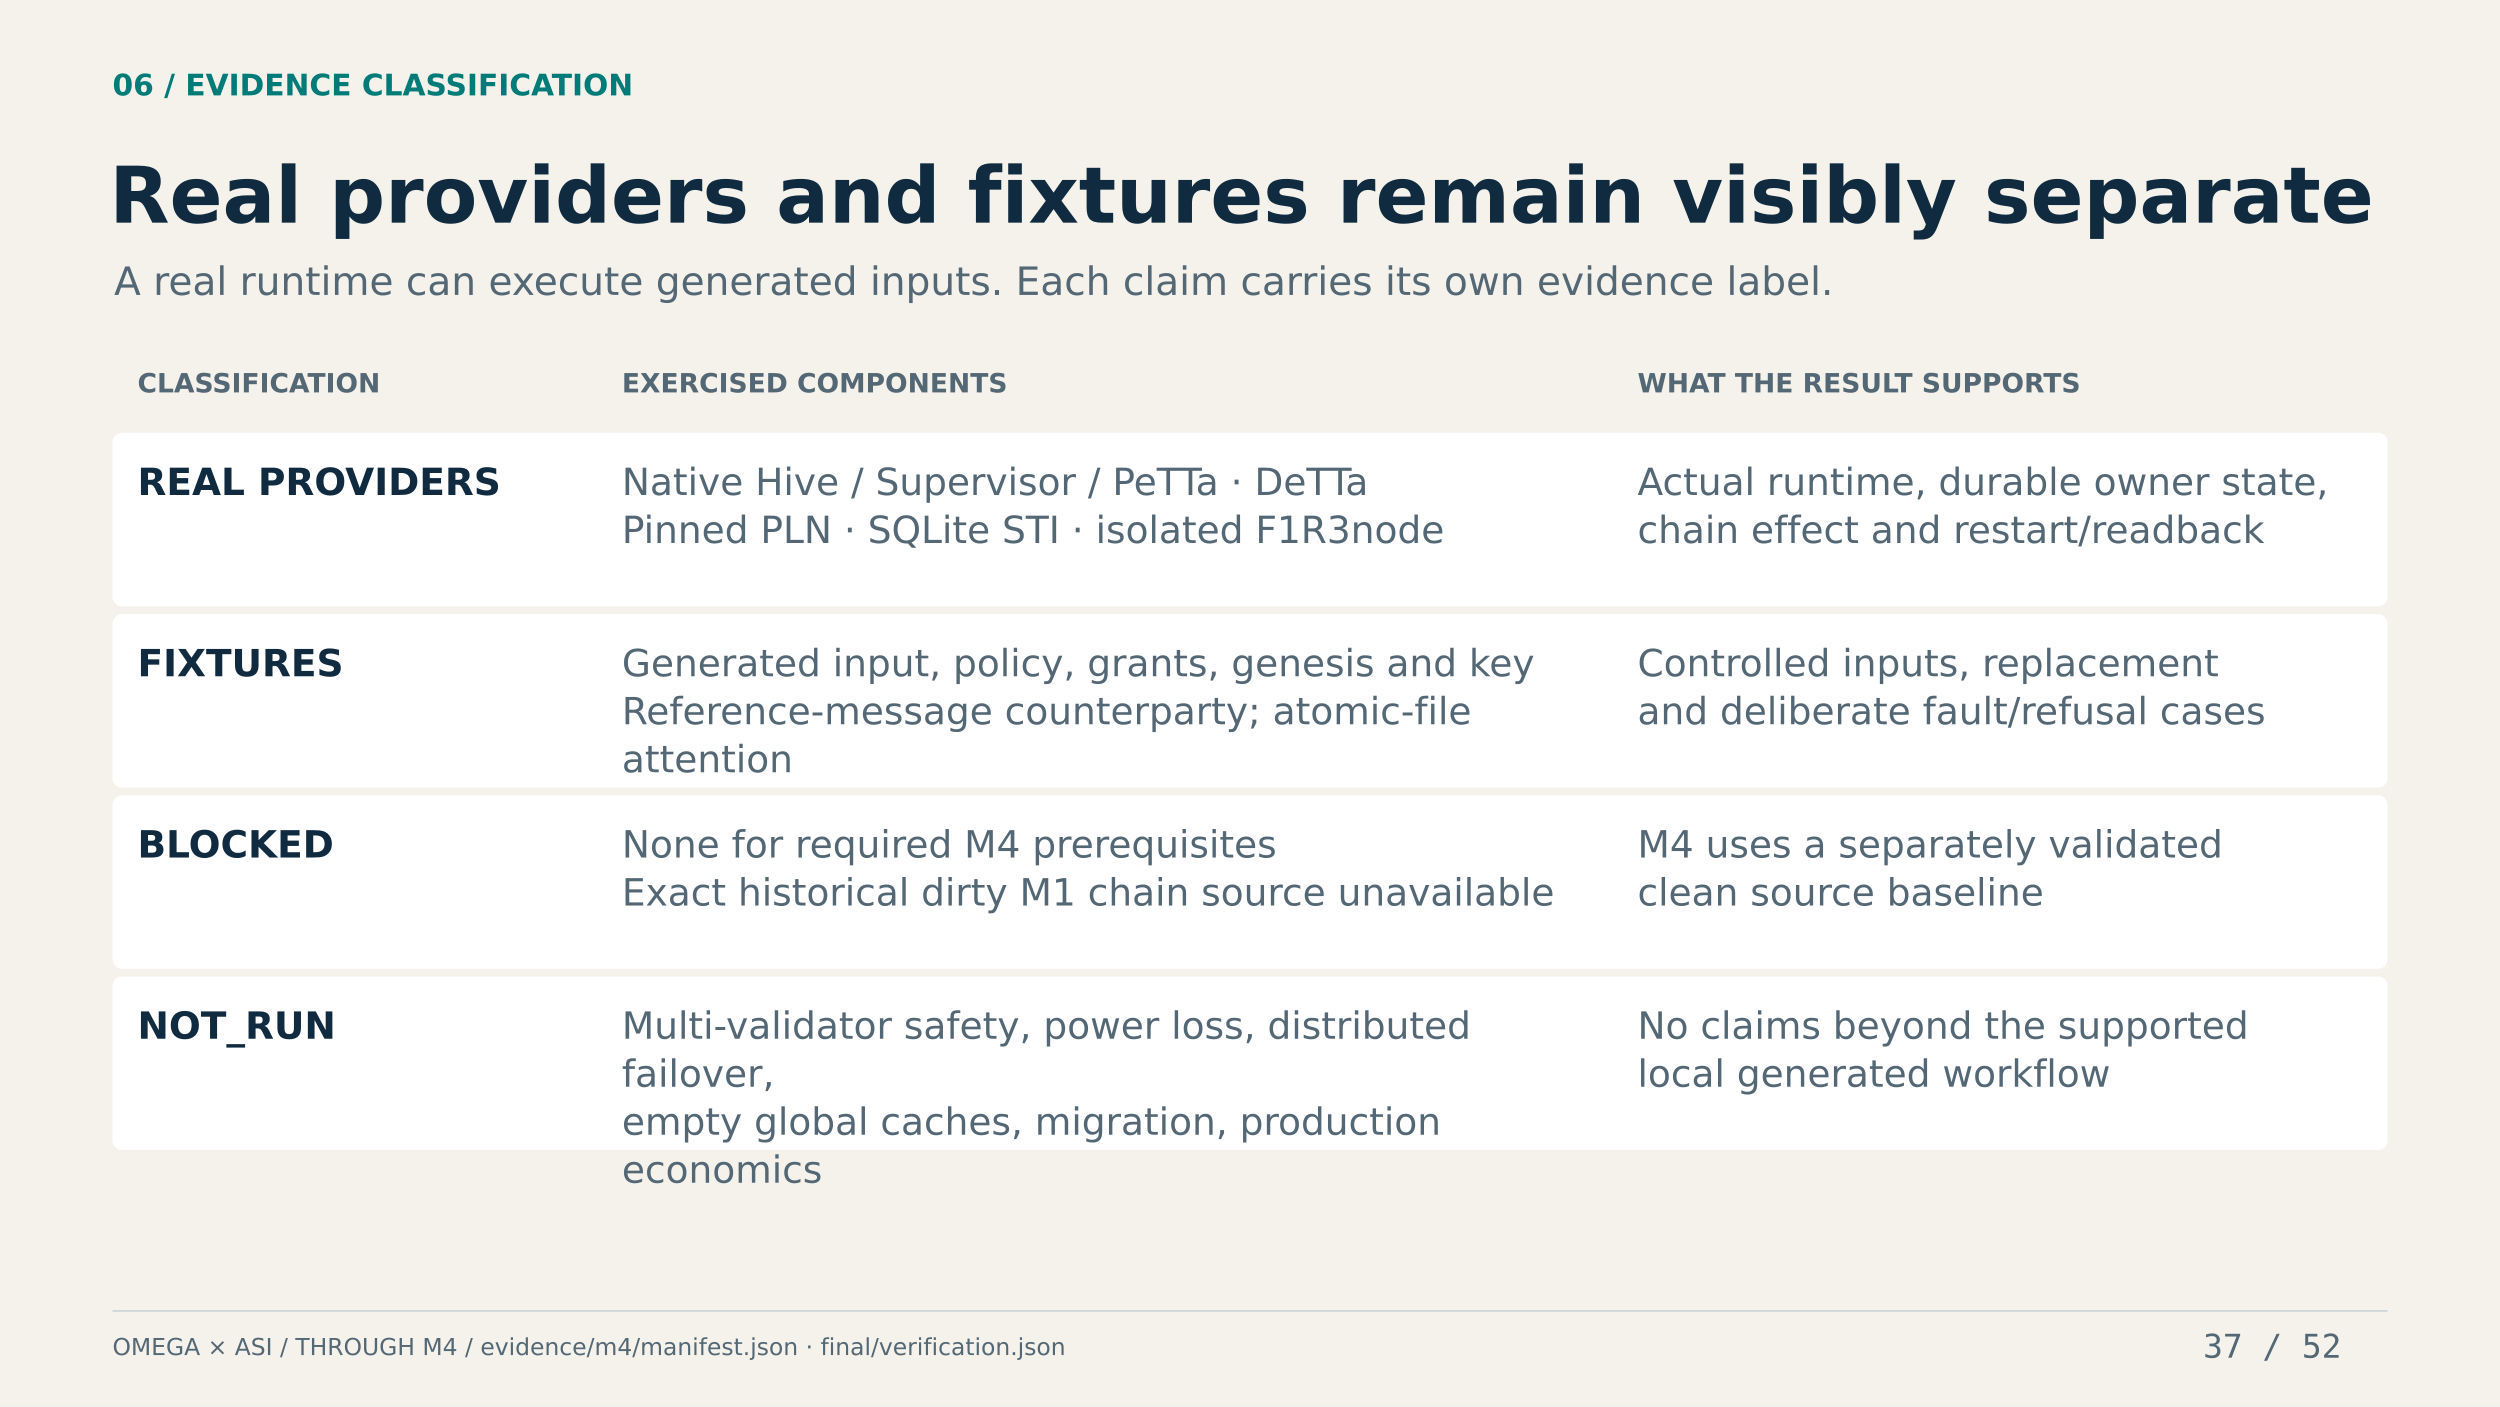
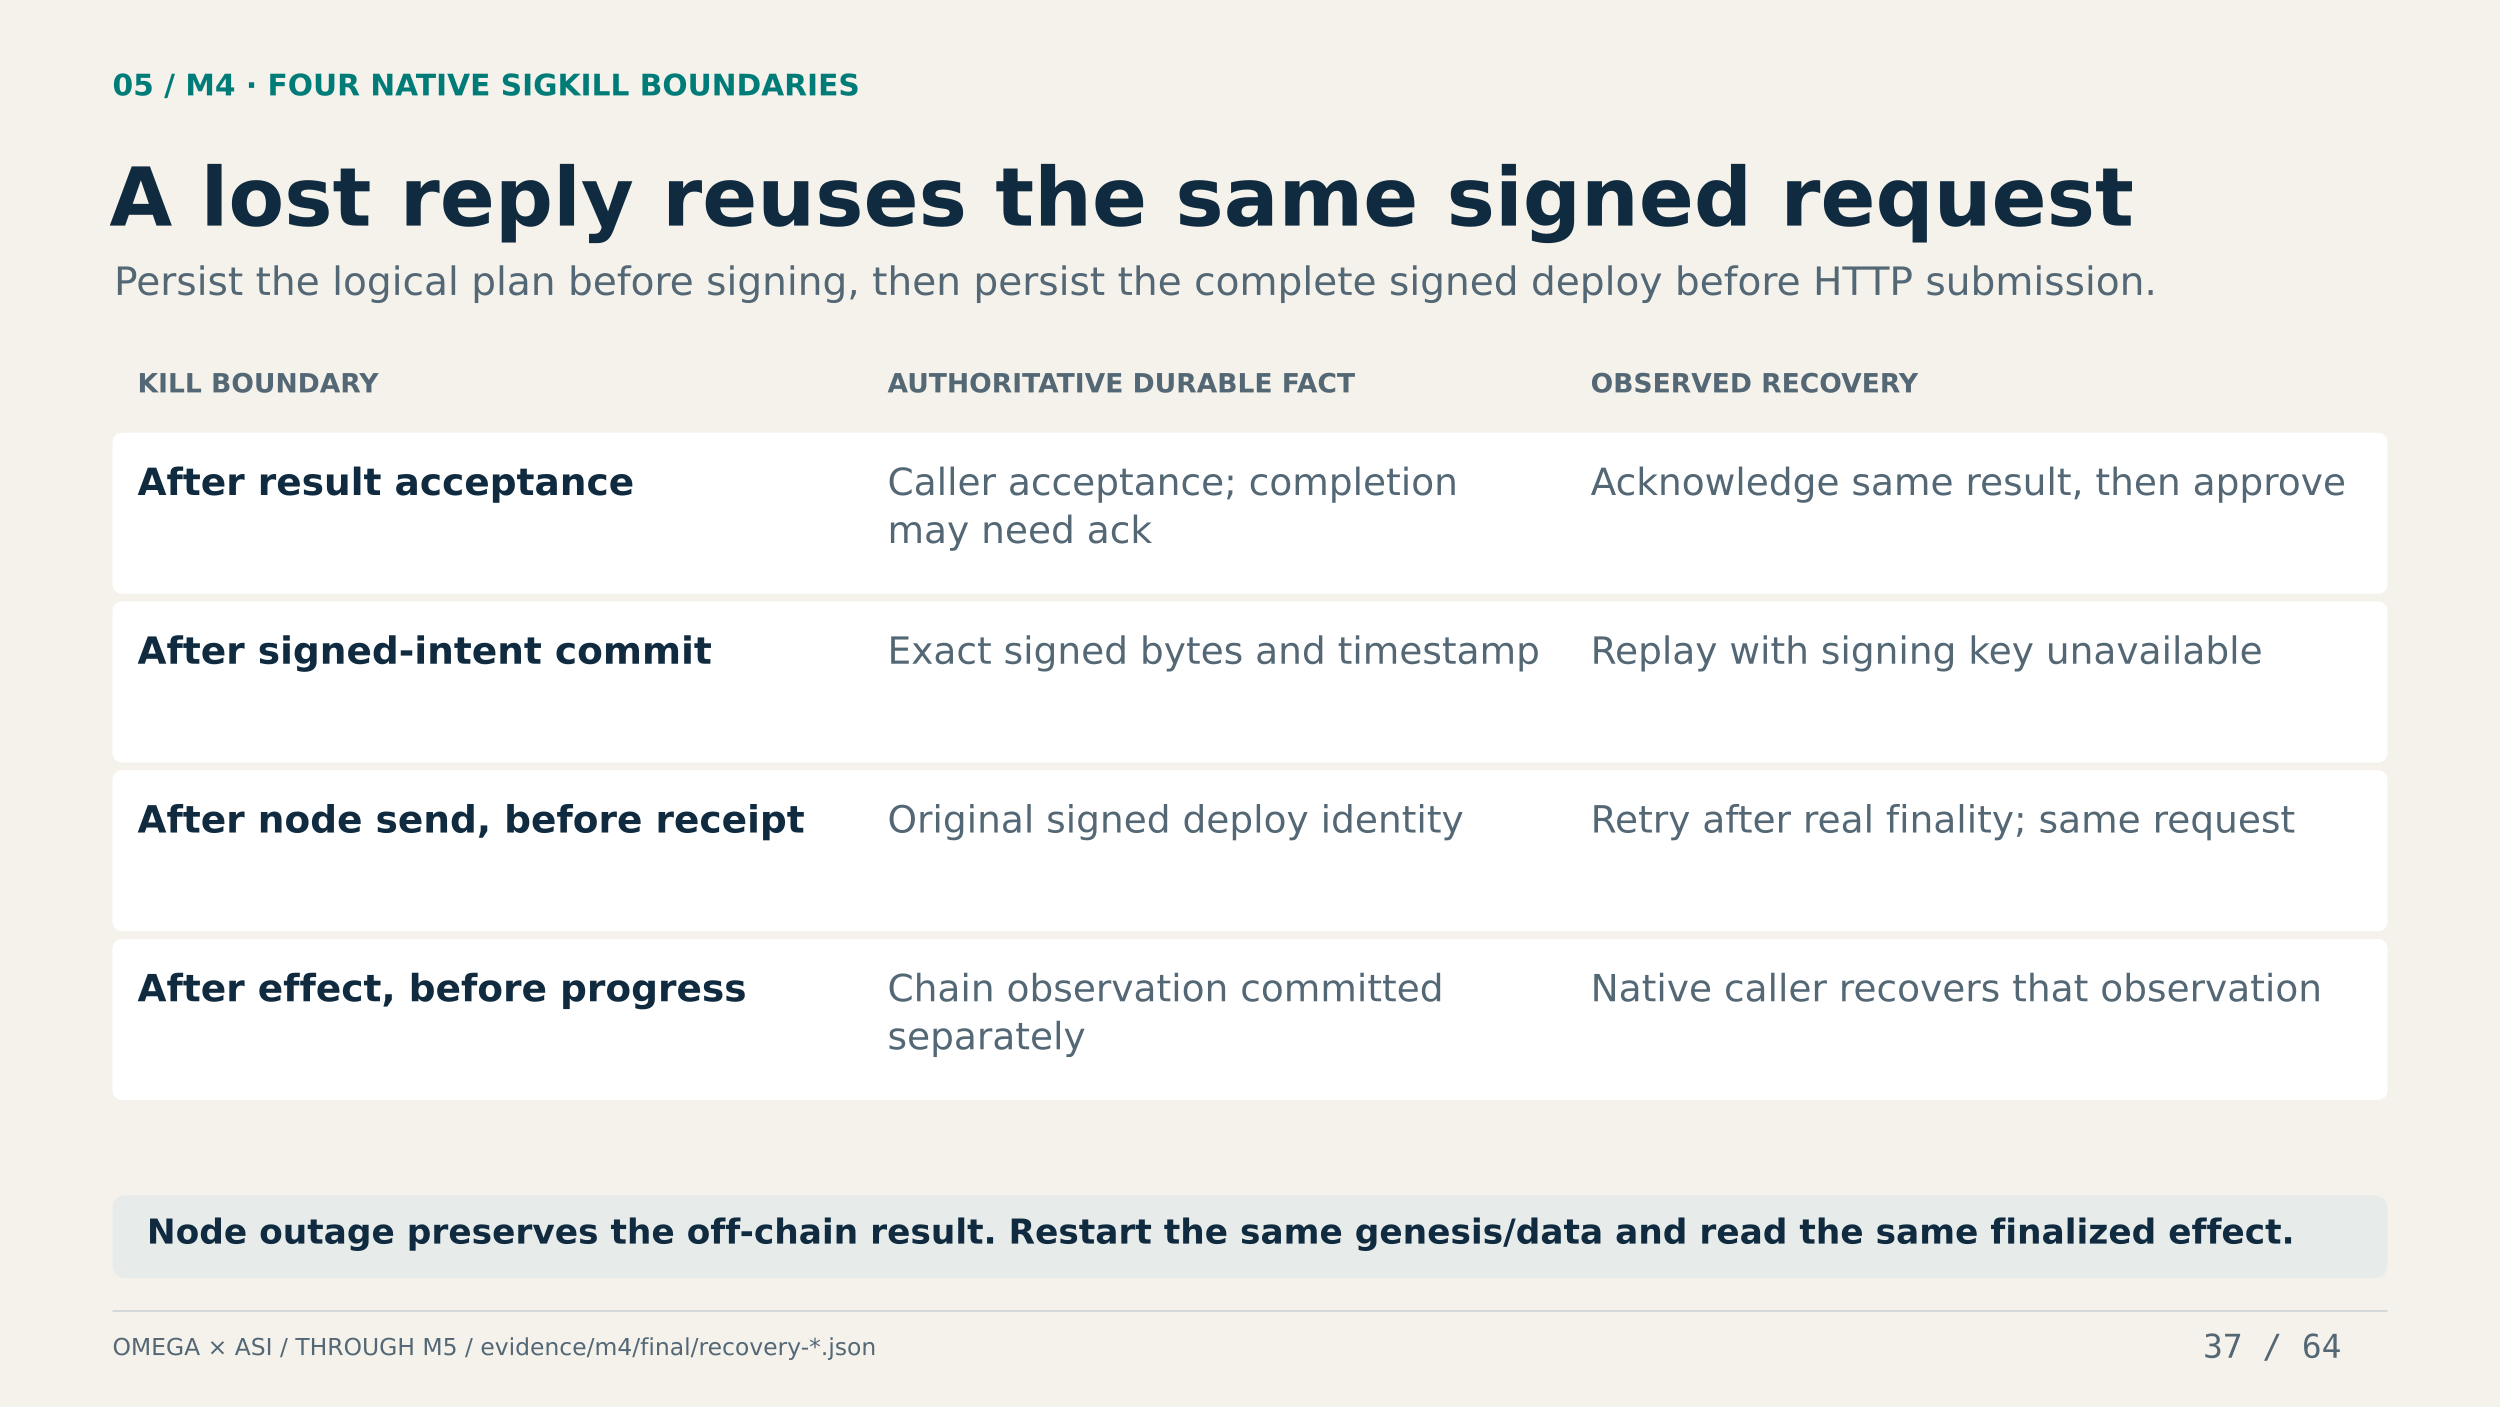
<svg xmlns="http://www.w3.org/2000/svg" width="1600" height="900" viewBox="0 0 1600 900" role="img" aria-labelledby="title desc">
  <rect width="1600" height="900" fill="#F4F2EB" />
-   <text x="72" y="61.05" font-family="DejaVu Sans" font-size="19" font-weight="700" fill="#007C78">06 / EVIDENCE CLASSIFICATION</text>
-   <text x="70" y="142.5" font-family="DejaVu Sans" font-size="50" font-weight="700" fill="#102B3F">Real providers and fixtures remain visibly separate</text>
-   <text x="73" y="188.75" font-family="DejaVu Sans" font-size="25" font-weight="400" fill="#536775">A real runtime can execute generated inputs. Each claim carries its own evidence label.</text>
-   <text x="88" y="251.15" font-family="DejaVu Sans" font-size="17" font-weight="700" fill="#536775">CLASSIFICATION</text>
-   <text x="398" y="251.15" font-family="DejaVu Sans" font-size="17" font-weight="700" fill="#536775">EXERCISED COMPONENTS</text>
-   <text x="1048" y="251.15" font-family="DejaVu Sans" font-size="17" font-weight="700" fill="#536775">WHAT THE RESULT SUPPORTS</text>
-   <rect x="72" y="277" width="1456" height="111" rx="6" fill="#FFFFFF" />
-   <text x="88" y="316.8" font-family="DejaVu Sans" font-size="24" font-weight="700" fill="#102B3F">REAL PROVIDERS</text>
-   <text x="398" y="316.8" font-family="DejaVu Sans" font-size="24" font-weight="400" fill="#536775">Native Hive / Supervisor / PeTTa · DeTTa</text>
-   <text x="398" y="347.52" font-family="DejaVu Sans" font-size="24" font-weight="400" fill="#536775">Pinned PLN · SQLite STI · isolated F1R3node</text>
-   <text x="1048" y="316.8" font-family="DejaVu Sans" font-size="24" font-weight="400" fill="#536775">Actual runtime, durable owner state,</text>
-   <text x="1048" y="347.52" font-family="DejaVu Sans" font-size="24" font-weight="400" fill="#536775">chain effect and restart/readback</text>
-   <rect x="72" y="393" width="1456" height="111" rx="6" fill="#FFFFFF" />
-   <text x="88" y="432.8" font-family="DejaVu Sans" font-size="24" font-weight="700" fill="#102B3F">FIXTURES</text>
-   <text x="398" y="432.8" font-family="DejaVu Sans" font-size="24" font-weight="400" fill="#536775">Generated input, policy, grants, genesis and key</text>
-   <text x="398" y="463.52" font-family="DejaVu Sans" font-size="24" font-weight="400" fill="#536775">Reference-message counterparty; atomic-file</text>
-   <text x="398" y="494.24" font-family="DejaVu Sans" font-size="24" font-weight="400" fill="#536775">attention</text>
-   <text x="1048" y="432.8" font-family="DejaVu Sans" font-size="24" font-weight="400" fill="#536775">Controlled inputs, replacement</text>
-   <text x="1048" y="463.52" font-family="DejaVu Sans" font-size="24" font-weight="400" fill="#536775">and deliberate fault/refusal cases</text>
-   <rect x="72" y="509" width="1456" height="111" rx="6" fill="#FFFFFF" />
-   <text x="88" y="548.8" font-family="DejaVu Sans" font-size="24" font-weight="700" fill="#102B3F">BLOCKED</text>
-   <text x="398" y="548.8" font-family="DejaVu Sans" font-size="24" font-weight="400" fill="#536775">None for required M4 prerequisites</text>
-   <text x="398" y="579.52" font-family="DejaVu Sans" font-size="24" font-weight="400" fill="#536775">Exact historical dirty M1 chain source unavailable</text>
-   <text x="1048" y="548.8" font-family="DejaVu Sans" font-size="24" font-weight="400" fill="#536775">M4 uses a separately validated</text>
-   <text x="1048" y="579.52" font-family="DejaVu Sans" font-size="24" font-weight="400" fill="#536775">clean source baseline</text>
-   <rect x="72" y="625" width="1456" height="111" rx="6" fill="#FFFFFF" />
-   <text x="88" y="664.8" font-family="DejaVu Sans" font-size="24" font-weight="700" fill="#102B3F">NOT_RUN</text>
-   <text x="398" y="664.8" font-family="DejaVu Sans" font-size="24" font-weight="400" fill="#536775">Multi-validator safety, power loss, distributed</text>
-   <text x="398" y="695.52" font-family="DejaVu Sans" font-size="24" font-weight="400" fill="#536775">failover,</text>
-   <text x="398" y="726.24" font-family="DejaVu Sans" font-size="24" font-weight="400" fill="#536775">empty global caches, migration, production</text>
-   <text x="398" y="756.96" font-family="DejaVu Sans" font-size="24" font-weight="400" fill="#536775">economics</text>
-   <text x="1048" y="664.8" font-family="DejaVu Sans" font-size="24" font-weight="400" fill="#536775">No claims beyond the supported</text>
-   <text x="1048" y="695.52" font-family="DejaVu Sans" font-size="24" font-weight="400" fill="#536775">local generated workflow</text>
+   <text x="72" y="61.05" font-family="DejaVu Sans" font-size="19" font-weight="700" fill="#007C78">05 / M4 · FOUR NATIVE SIGKILL BOUNDARIES</text>
+   <text x="70" y="144.4" font-family="DejaVu Sans" font-size="52" font-weight="700" fill="#102B3F">A lost reply reuses the same signed request</text>
+   <text x="73" y="188.75" font-family="DejaVu Sans" font-size="25" font-weight="400" fill="#536775">Persist the logical plan before signing, then persist the complete signed deploy before HTTP submission.</text>
+   <text x="88" y="251.15" font-family="DejaVu Sans" font-size="17" font-weight="700" fill="#536775">KILL BOUNDARY</text>
+   <text x="568" y="251.15" font-family="DejaVu Sans" font-size="17" font-weight="700" fill="#536775">AUTHORITATIVE DURABLE FACT</text>
+   <text x="1018" y="251.15" font-family="DejaVu Sans" font-size="17" font-weight="700" fill="#536775">OBSERVED RECOVERY</text>
+   <rect x="72" y="277" width="1456" height="103" rx="6" fill="#FFFFFF" />
+   <text x="88" y="316.8" font-family="DejaVu Sans" font-size="24" font-weight="700" fill="#102B3F">After result acceptance</text>
+   <text x="568" y="316.8" font-family="DejaVu Sans" font-size="24" font-weight="400" fill="#536775">Caller acceptance; completion</text>
+   <text x="568" y="347.52" font-family="DejaVu Sans" font-size="24" font-weight="400" fill="#536775">may need ack</text>
+   <text x="1018" y="316.8" font-family="DejaVu Sans" font-size="24" font-weight="400" fill="#536775">Acknowledge same result, then approve</text>
+   <rect x="72" y="385" width="1456" height="103" rx="6" fill="#FFFFFF" />
+   <text x="88" y="424.8" font-family="DejaVu Sans" font-size="24" font-weight="700" fill="#102B3F">After signed-intent commit</text>
+   <text x="568" y="424.8" font-family="DejaVu Sans" font-size="24" font-weight="400" fill="#536775">Exact signed bytes and timestamp</text>
+   <text x="1018" y="424.8" font-family="DejaVu Sans" font-size="24" font-weight="400" fill="#536775">Replay with signing key unavailable</text>
+   <rect x="72" y="493" width="1456" height="103" rx="6" fill="#FFFFFF" />
+   <text x="88" y="532.8" font-family="DejaVu Sans" font-size="24" font-weight="700" fill="#102B3F">After node send, before receipt</text>
+   <text x="568" y="532.8" font-family="DejaVu Sans" font-size="24" font-weight="400" fill="#536775">Original signed deploy identity</text>
+   <text x="1018" y="532.8" font-family="DejaVu Sans" font-size="24" font-weight="400" fill="#536775">Retry after real finality; same request</text>
+   <rect x="72" y="601" width="1456" height="103" rx="6" fill="#FFFFFF" />
+   <text x="88" y="640.8" font-family="DejaVu Sans" font-size="24" font-weight="700" fill="#102B3F">After effect, before progress</text>
+   <text x="568" y="640.8" font-family="DejaVu Sans" font-size="24" font-weight="400" fill="#536775">Chain observation committed</text>
+   <text x="568" y="671.52" font-family="DejaVu Sans" font-size="24" font-weight="400" fill="#536775">separately</text>
+   <text x="1018" y="640.8" font-family="DejaVu Sans" font-size="24" font-weight="400" fill="#536775">Native caller recovers that observation</text>
+   <rect x="72" y="765" width="1456" height="53" rx="8" fill="#E7ECEB" />
+   <text x="94" y="795.9" font-family="DejaVu Sans" font-size="22" font-weight="700" fill="#102B3F">Node outage preserves the off-chain result. Restart the same genesis/data and read the same finalized effect.</text>
  <line x1="72" y1="839" x2="1528" y2="839" stroke="#C9D2D4" stroke-width="1" />
-   <text x="72" y="867.25" font-family="DejaVu Sans" font-size="15" font-weight="400" fill="#536775">OMEGA × ASI / THROUGH M4 / evidence/m4/manifest.json · final/verification.json</text>
-   <text x="1410" y="868.95" font-family="DejaVu Sans Mono" font-size="21" font-weight="400" fill="#536775">37 / 52</text>
+   <text x="72" y="867.25" font-family="DejaVu Sans" font-size="15" font-weight="400" fill="#536775">OMEGA × ASI / THROUGH M5 / evidence/m4/final/recovery-*.json</text>
+   <text x="1410" y="868.95" font-family="DejaVu Sans Mono" font-size="21" font-weight="400" fill="#536775">37 / 64</text>
</svg>
